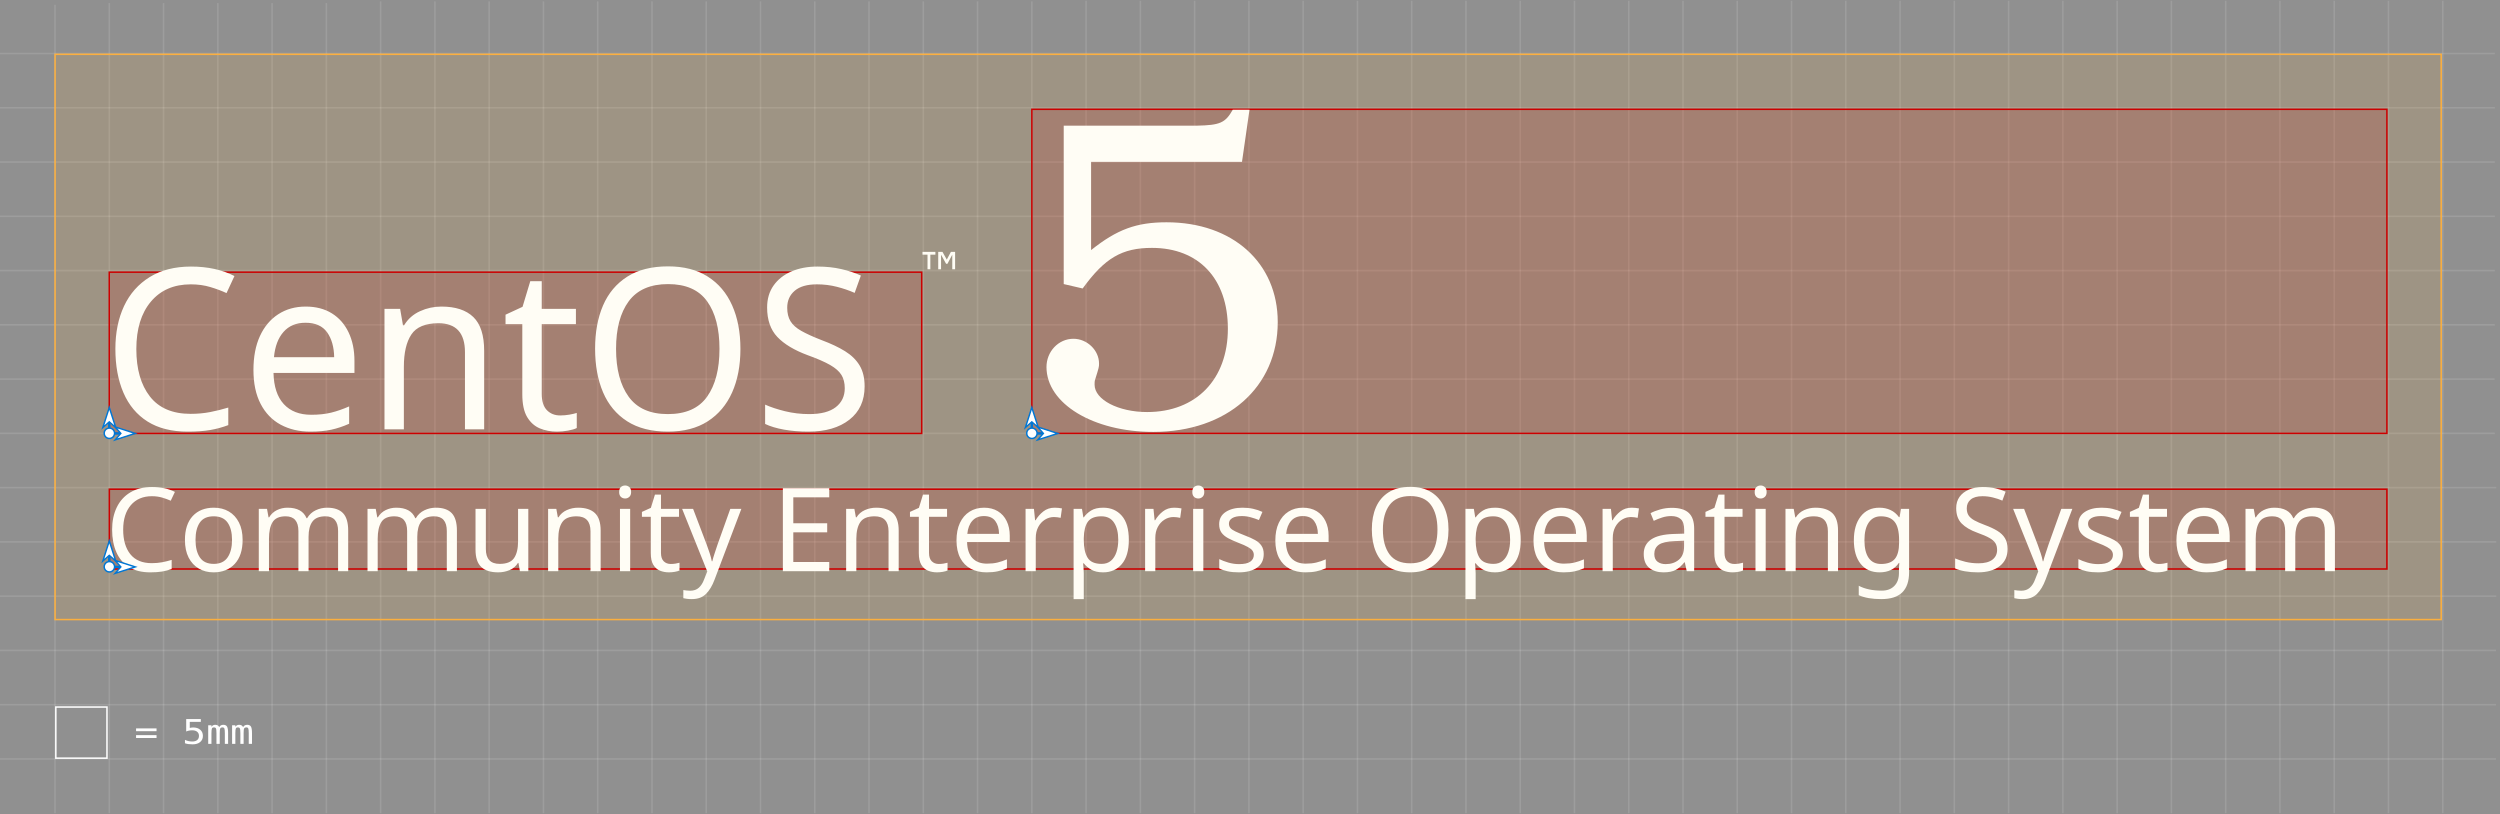
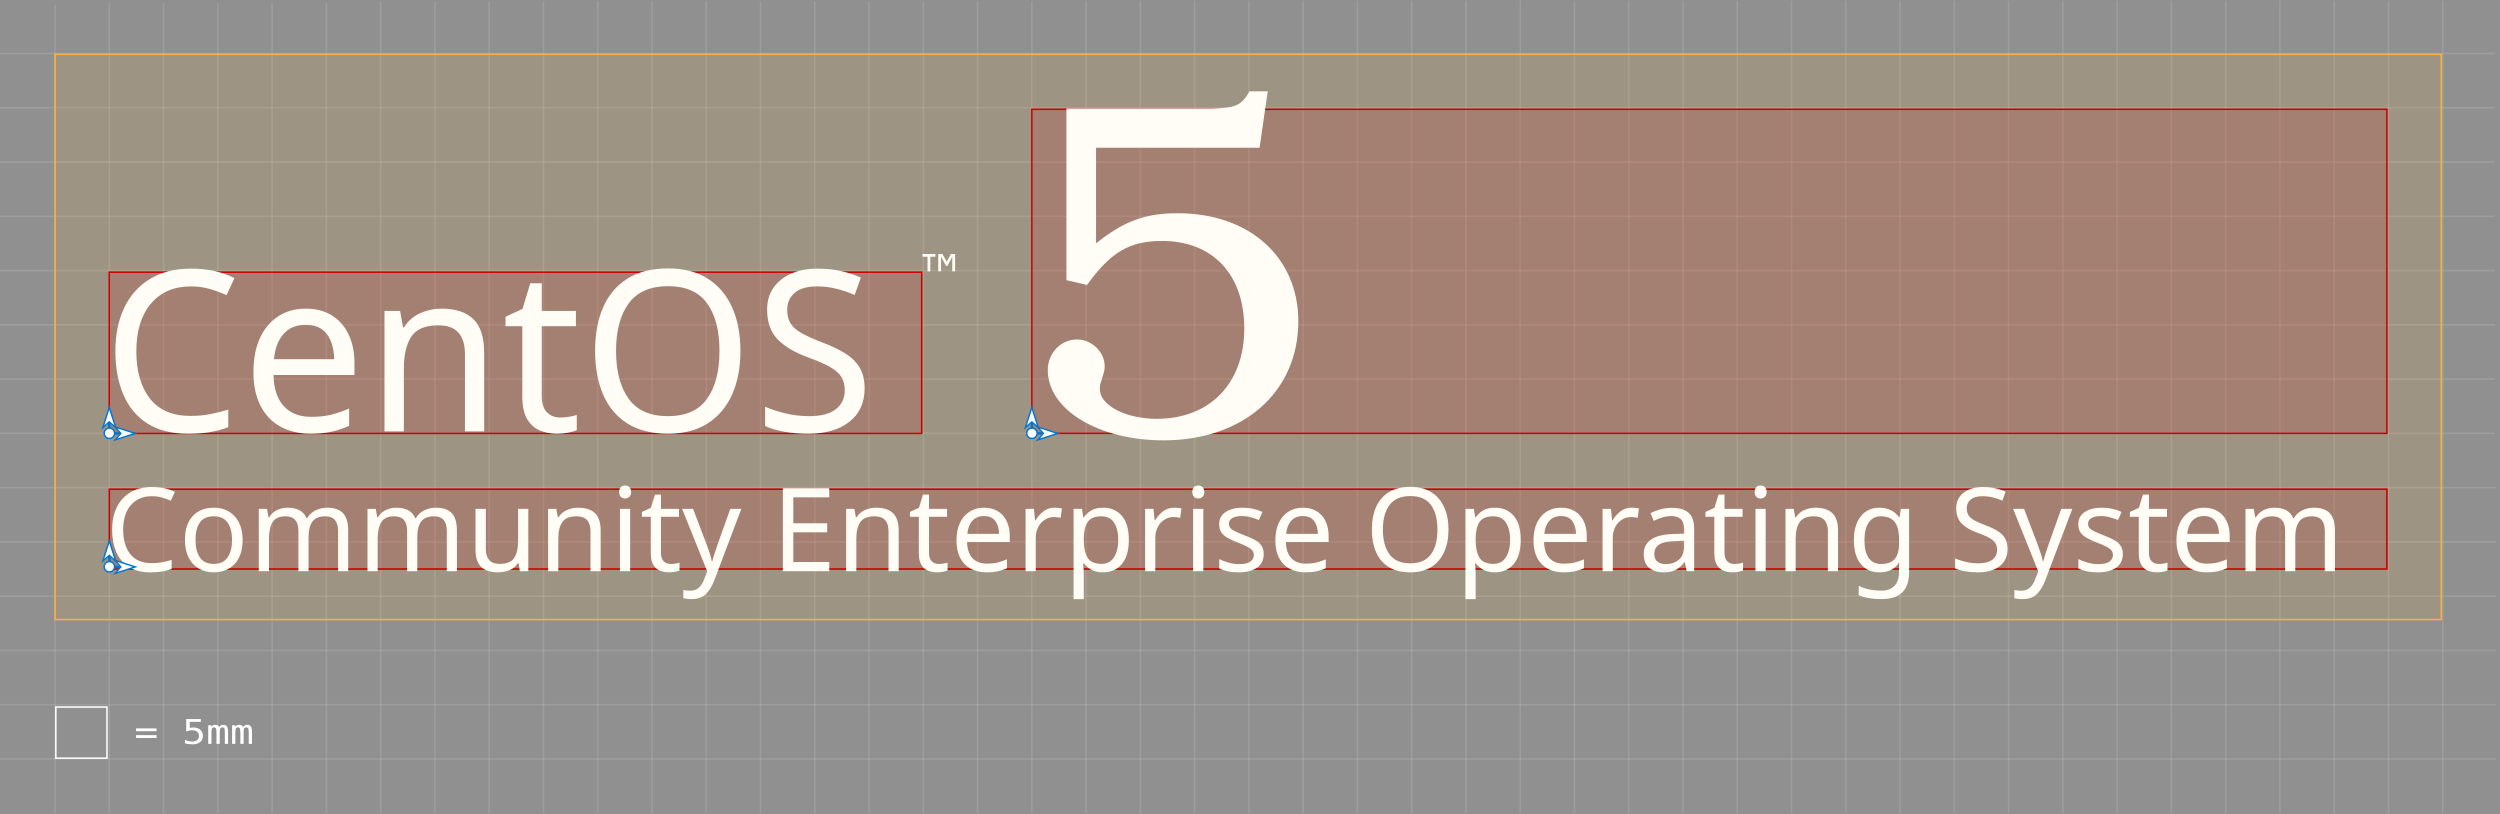
<svg xmlns="http://www.w3.org/2000/svg" xmlns:xlink="http://www.w3.org/1999/xlink" width="816.188" height="265.748" id="svg3106" version="1.0">
  <defs id="defs3108">
    <clipPath clipPathUnits="userSpaceOnUse" id="clipPath4429">
      <g transform="matrix(0.9947658,0,0,1,1.786099,0)" id="g4431">
        <path style="fill:#eea623;fill-opacity:1;fill-rule:evenodd;stroke:none;stroke-width:30;stroke-linecap:round;stroke-linejoin:round;marker:none;marker-start:none;marker-mid:none;marker-end:none;stroke-miterlimit:4;stroke-dasharray:none;stroke-dashoffset:0;stroke-opacity:1;visibility:visible;display:inline;overflow:visible" d="M 322.541,2800.938 L 318.106,2806.667 L 313.671,2800.938 L 313.671,2757.795 L 294.732,2757.795 L 318.106,2732.258 L 341.238,2757.795 L 322.541,2757.795 L 322.541,2800.938 z" id="path4433" />
      </g>
    </clipPath>
  </defs>
  <g id="layer1" transform="translate(-0.2825948,-822.0471)">
    <rect style="fill:#8c8c8c;fill-opacity:0.955;stroke:none;stroke-width:1;stroke-linecap:round;stroke-linejoin:miter;stroke-miterlimit:4;stroke-dasharray:none;stroke-dashoffset:0;stroke-opacity:0.089;display:inline" id="CENTOSARTWORK" width="816.188" height="265.748" x="0.283" y="822.047" clip-path="none" />
    <g id="g5132" style="stroke:#ffffff;stroke-width:0.5;stroke-miterlimit:4;stroke-dasharray:none;stroke-opacity:0.118">
      <path id="path3685" d="M 18.249,823.619 L 18.249,1087.545" style="fill:none;fill-rule:evenodd;stroke:#ffffff;stroke-width:0.5;stroke-linecap:butt;stroke-linejoin:miter;stroke-miterlimit:4;stroke-dasharray:none;stroke-opacity:0.118;display:inline" />
      <path style="fill:none;fill-rule:evenodd;stroke:#ffffff;stroke-width:0.5;stroke-linecap:butt;stroke-linejoin:miter;stroke-miterlimit:4;stroke-dasharray:none;stroke-opacity:0.118;display:inline" d="M 35.965,823.06 L 35.965,1087.545" id="path3687" />
      <path id="path3689" d="M 53.682,823.06 L 53.682,1087.545" style="fill:none;fill-rule:evenodd;stroke:#ffffff;stroke-width:0.5;stroke-linecap:butt;stroke-linejoin:miter;stroke-miterlimit:4;stroke-dasharray:none;stroke-opacity:0.118;display:inline" />
      <path style="fill:none;fill-rule:evenodd;stroke:#ffffff;stroke-width:0.5;stroke-linecap:butt;stroke-linejoin:miter;stroke-miterlimit:4;stroke-dasharray:none;stroke-opacity:0.118;display:inline" d="M 71.399,823.06 L 71.399,1087.545" id="path3691" />
      <path id="path3693" d="M 89.115,823.06 L 89.115,1087.545" style="fill:none;fill-rule:evenodd;stroke:#ffffff;stroke-width:0.5;stroke-linecap:butt;stroke-linejoin:miter;stroke-miterlimit:4;stroke-dasharray:none;stroke-opacity:0.118;display:inline" />
      <path style="fill:none;fill-rule:evenodd;stroke:#ffffff;stroke-width:0.5;stroke-linecap:butt;stroke-linejoin:miter;stroke-miterlimit:4;stroke-dasharray:none;stroke-opacity:0.118;display:inline" d="M 106.832,823.06 L 106.832,1087.545" id="path3695" />
      <path id="path3697" d="M 124.548,822.502 L 124.548,1087.545" style="fill:none;fill-rule:evenodd;stroke:#ffffff;stroke-width:0.5;stroke-linecap:butt;stroke-linejoin:miter;stroke-miterlimit:4;stroke-dasharray:none;stroke-opacity:0.118;display:inline" />
      <path style="fill:none;fill-rule:evenodd;stroke:#ffffff;stroke-width:0.5;stroke-linecap:butt;stroke-linejoin:miter;stroke-miterlimit:4;stroke-dasharray:none;stroke-opacity:0.118;display:inline" d="M 142.265,822.502 L 142.265,1087.545" id="path3699" />
      <path id="path3701" d="M 159.981,822.502 L 159.981,1087.545" style="fill:none;fill-rule:evenodd;stroke:#ffffff;stroke-width:0.5;stroke-linecap:butt;stroke-linejoin:miter;stroke-miterlimit:4;stroke-dasharray:none;stroke-opacity:0.118;display:inline" />
      <path style="fill:none;fill-rule:evenodd;stroke:#ffffff;stroke-width:0.5;stroke-linecap:butt;stroke-linejoin:miter;stroke-miterlimit:4;stroke-dasharray:none;stroke-opacity:0.118;display:inline" d="M 177.698,822.502 L 177.698,1087.545" id="path3703" />
      <path id="path3705" d="M 195.414,822.502 L 195.414,1087.545" style="fill:none;fill-rule:evenodd;stroke:#ffffff;stroke-width:0.5;stroke-linecap:butt;stroke-linejoin:miter;stroke-miterlimit:4;stroke-dasharray:none;stroke-opacity:0.118;display:inline" />
      <path style="fill:none;fill-rule:evenodd;stroke:#ffffff;stroke-width:0.5;stroke-linecap:butt;stroke-linejoin:miter;stroke-miterlimit:4;stroke-dasharray:none;stroke-opacity:0.118;display:inline" d="M 213.131,822.502 L 213.131,1087.545" id="path3707" />
      <path id="path3709" d="M 230.847,822.502 L 230.847,1087.545" style="fill:none;fill-rule:evenodd;stroke:#ffffff;stroke-width:0.5;stroke-linecap:butt;stroke-linejoin:miter;stroke-miterlimit:4;stroke-dasharray:none;stroke-opacity:0.118;display:inline" />
      <path style="fill:none;fill-rule:evenodd;stroke:#ffffff;stroke-width:0.5;stroke-linecap:butt;stroke-linejoin:miter;stroke-miterlimit:4;stroke-dasharray:none;stroke-opacity:0.118;display:inline" d="M 283.997,822.502 L 283.997,1087.545" id="path3711" />
      <path id="path3713" d="M 266.281,822.502 L 266.281,1087.545" style="fill:none;fill-rule:evenodd;stroke:#ffffff;stroke-width:0.5;stroke-linecap:butt;stroke-linejoin:miter;stroke-miterlimit:4;stroke-dasharray:none;stroke-opacity:0.118;display:inline" />
      <path id="path3717" d="M 0.538,1034.391 L 814.913,1034.391" style="fill:none;fill-rule:evenodd;stroke:#ffffff;stroke-width:0.512;stroke-linecap:square;stroke-linejoin:miter;stroke-miterlimit:4;stroke-dasharray:none;stroke-opacity:0.118;display:inline" />
      <path style="fill:none;fill-rule:evenodd;stroke:#ffffff;stroke-width:0.512;stroke-linecap:square;stroke-linejoin:miter;stroke-miterlimit:4;stroke-dasharray:none;stroke-opacity:0.118;display:inline" d="M 0.538,1016.676 L 814.987,1016.676" id="path3719" />
      <path id="path3721" d="M 0.538,998.96 L 814.987,998.96" style="fill:none;fill-rule:evenodd;stroke:#ffffff;stroke-width:0.512;stroke-linecap:square;stroke-linejoin:miter;stroke-miterlimit:4;stroke-dasharray:none;stroke-opacity:0.118;display:inline" />
      <path style="fill:none;fill-rule:evenodd;stroke:#ffffff;stroke-width:0.512;stroke-linecap:square;stroke-linejoin:miter;stroke-miterlimit:4;stroke-dasharray:none;stroke-opacity:0.118;display:inline" d="M 0.538,981.245 L 814.985,981.245" id="path3723" />
      <path id="path3725" d="M 0.538,963.529 L 814.523,963.529" style="fill:none;fill-rule:evenodd;stroke:#ffffff;stroke-width:0.512;stroke-linecap:square;stroke-linejoin:miter;stroke-miterlimit:4;stroke-dasharray:none;stroke-opacity:0.118;display:inline" />
      <path style="fill:none;fill-rule:evenodd;stroke:#ffffff;stroke-width:0.512;stroke-linecap:square;stroke-linejoin:miter;stroke-miterlimit:4;stroke-dasharray:none;stroke-opacity:0.118;display:inline" d="M 0.538,945.813 L 814.447,945.813" id="path3727" />
      <path id="path3729" d="M 0.538,928.098 L 814.523,928.098" style="fill:none;fill-rule:evenodd;stroke:#ffffff;stroke-width:0.512;stroke-linecap:square;stroke-linejoin:miter;stroke-miterlimit:4;stroke-dasharray:none;stroke-opacity:0.118;display:inline" />
      <path style="fill:none;fill-rule:evenodd;stroke:#ffffff;stroke-width:0.5;stroke-linecap:butt;stroke-linejoin:miter;stroke-miterlimit:4;stroke-dasharray:none;stroke-opacity:0.118;display:inline" d="M 248.564,822.502 L 248.564,1087.545" id="path3785" />
      <path id="path3787" d="M 301.714,822.502 L 301.714,1087.545" style="fill:none;fill-rule:evenodd;stroke:#ffffff;stroke-width:0.5;stroke-linecap:butt;stroke-linejoin:miter;stroke-miterlimit:4;stroke-dasharray:none;stroke-opacity:0.118;display:inline" />
      <path style="fill:none;fill-rule:evenodd;stroke:#ffffff;stroke-width:0.5;stroke-linecap:butt;stroke-linejoin:miter;stroke-miterlimit:4;stroke-dasharray:none;stroke-opacity:0.118;display:inline" d="M 319.43,822.502 L 319.43,1087.545" id="path3789" />
      <path id="path3791" d="M 337.147,822.502 L 337.147,1087.545" style="fill:none;fill-rule:evenodd;stroke:#ffffff;stroke-width:0.5;stroke-linecap:butt;stroke-linejoin:miter;stroke-miterlimit:4;stroke-dasharray:none;stroke-opacity:0.118;display:inline" />
      <path style="fill:none;fill-rule:evenodd;stroke:#ffffff;stroke-width:0.5;stroke-linecap:butt;stroke-linejoin:miter;stroke-miterlimit:4;stroke-dasharray:none;stroke-opacity:0.118;display:inline" d="M 354.863,822.297 L 354.863,1087.545" id="path3793" />
      <path style="fill:none;fill-rule:evenodd;stroke:#ffffff;stroke-width:0.512;stroke-linecap:square;stroke-linejoin:miter;stroke-miterlimit:4;stroke-dasharray:none;stroke-opacity:0.118;display:inline" d="M 0.538,910.382 L 814.522,910.382" id="path6619" />
      <path id="path6621" d="M 0.538,892.666 L 814.522,892.666" style="fill:none;fill-rule:evenodd;stroke:#ffffff;stroke-width:0.512;stroke-linecap:square;stroke-linejoin:miter;stroke-miterlimit:4;stroke-dasharray:none;stroke-opacity:0.118;display:inline" />
      <path id="path4235" d="M 372.58,822.297 L 372.58,1087.545" style="fill:none;fill-rule:evenodd;stroke:#ffffff;stroke-width:0.5;stroke-linecap:butt;stroke-linejoin:miter;stroke-miterlimit:4;stroke-dasharray:none;stroke-opacity:0.118;display:inline" />
      <path style="fill:none;fill-rule:evenodd;stroke:#ffffff;stroke-width:0.5;stroke-linecap:butt;stroke-linejoin:miter;stroke-miterlimit:4;stroke-dasharray:none;stroke-opacity:0.118;display:inline" d="M 390.296,822.297 L 390.296,1087.545" id="path4237" />
      <path id="path4239" d="M 408.013,822.297 L 408.013,1087.545" style="fill:none;fill-rule:evenodd;stroke:#ffffff;stroke-width:0.5;stroke-linecap:butt;stroke-linejoin:miter;stroke-miterlimit:4;stroke-dasharray:none;stroke-opacity:0.118;display:inline" />
      <path style="fill:none;fill-rule:evenodd;stroke:#ffffff;stroke-width:0.5;stroke-linecap:butt;stroke-linejoin:miter;stroke-miterlimit:4;stroke-dasharray:none;stroke-opacity:0.118;display:inline" d="M 425.73,822.297 L 425.73,1087.545" id="path5011" />
      <path id="path2647" d="M 443.446,822.297 L 443.446,1087.545" style="fill:none;fill-rule:evenodd;stroke:#ffffff;stroke-width:0.5;stroke-linecap:butt;stroke-linejoin:miter;stroke-miterlimit:4;stroke-dasharray:none;stroke-opacity:0.118;display:inline" />
      <path style="fill:none;fill-rule:evenodd;stroke:#ffffff;stroke-width:0.512;stroke-linecap:square;stroke-linejoin:miter;stroke-miterlimit:4;stroke-dasharray:none;stroke-opacity:0.118;display:inline" d="M 0.538,1052.107 L 814.913,1052.107" id="path2479" />
      <path id="path2481" d="M 0.538,1069.823 L 814.913,1069.823" style="fill:none;fill-rule:evenodd;stroke:#ffffff;stroke-width:0.512;stroke-linecap:square;stroke-linejoin:miter;stroke-miterlimit:4;stroke-dasharray:none;stroke-opacity:0.118;display:inline" />
      <path style="fill:none;fill-rule:evenodd;stroke:#ffffff;stroke-width:0.5;stroke-linecap:butt;stroke-linejoin:miter;stroke-miterlimit:4;stroke-dasharray:none;stroke-opacity:0.118;display:inline" d="M 461.163,822.297 L 461.163,1087.545" id="path2485" />
      <path id="path2487" d="M 478.879,822.297 L 478.879,1087.545" style="fill:none;fill-rule:evenodd;stroke:#ffffff;stroke-width:0.5;stroke-linecap:butt;stroke-linejoin:miter;stroke-miterlimit:4;stroke-dasharray:none;stroke-opacity:0.118;display:inline" />
      <path style="fill:none;fill-rule:evenodd;stroke:#ffffff;stroke-width:0.5;stroke-linecap:butt;stroke-linejoin:miter;stroke-miterlimit:4;stroke-dasharray:none;stroke-opacity:0.118;display:inline" d="M 496.596,822.297 L 496.596,1087.545" id="path2489" />
      <path id="path2491" d="M 514.312,822.297 L 514.312,1087.545" style="fill:none;fill-rule:evenodd;stroke:#ffffff;stroke-width:0.5;stroke-linecap:butt;stroke-linejoin:miter;stroke-miterlimit:4;stroke-dasharray:none;stroke-opacity:0.118;display:inline" />
      <path style="fill:none;fill-rule:evenodd;stroke:#ffffff;stroke-width:0.5;stroke-linecap:butt;stroke-linejoin:miter;stroke-miterlimit:4;stroke-dasharray:none;stroke-opacity:0.118;display:inline" d="M 532.029,822.297 L 532.029,1087.545" id="path2493" />
      <path id="path2495" d="M 549.745,822.297 L 549.745,1087.545" style="fill:none;fill-rule:evenodd;stroke:#ffffff;stroke-width:0.5;stroke-linecap:butt;stroke-linejoin:miter;stroke-miterlimit:4;stroke-dasharray:none;stroke-opacity:0.118;display:inline" />
      <path style="fill:none;fill-rule:evenodd;stroke:#ffffff;stroke-width:0.5;stroke-linecap:butt;stroke-linejoin:miter;stroke-miterlimit:4;stroke-dasharray:none;stroke-opacity:0.118;display:inline" d="M 567.462,822.297 L 567.462,1087.545" id="path2497" />
      <path id="path2499" d="M 585.178,822.297 L 585.178,1087.545" style="fill:none;fill-rule:evenodd;stroke:#ffffff;stroke-width:0.5;stroke-linecap:butt;stroke-linejoin:miter;stroke-miterlimit:4;stroke-dasharray:none;stroke-opacity:0.118;display:inline" />
      <path style="fill:none;fill-rule:evenodd;stroke:#ffffff;stroke-width:0.5;stroke-linecap:butt;stroke-linejoin:miter;stroke-miterlimit:4;stroke-dasharray:none;stroke-opacity:0.118;display:inline" d="M 602.895,822.297 L 602.895,1087.545" id="path2501" />
      <path id="path2503" d="M 620.612,822.297 L 620.612,1087.545" style="fill:none;fill-rule:evenodd;stroke:#ffffff;stroke-width:0.5;stroke-linecap:butt;stroke-linejoin:miter;stroke-miterlimit:4;stroke-dasharray:none;stroke-opacity:0.118;display:inline" />
      <path style="fill:none;fill-rule:evenodd;stroke:#ffffff;stroke-width:0.5;stroke-linecap:butt;stroke-linejoin:miter;stroke-miterlimit:4;stroke-dasharray:none;stroke-opacity:0.118;display:inline" d="M 638.328,822.297 L 638.328,1087.545" id="path2505" />
      <path id="path2507" d="M 656.045,822.297 L 656.045,1087.545" style="fill:none;fill-rule:evenodd;stroke:#ffffff;stroke-width:0.5;stroke-linecap:butt;stroke-linejoin:miter;stroke-miterlimit:4;stroke-dasharray:none;stroke-opacity:0.118;display:inline" />
      <path style="fill:none;fill-rule:evenodd;stroke:#ffffff;stroke-width:0.5;stroke-linecap:butt;stroke-linejoin:miter;stroke-miterlimit:4;stroke-dasharray:none;stroke-opacity:0.118;display:inline" d="M 709.194,822.297 L 709.194,1087.545" id="path2509" />
      <path id="path2511" d="M 673.761,822.297 L 673.761,1087.545" style="fill:none;fill-rule:evenodd;stroke:#ffffff;stroke-width:0.5;stroke-linecap:butt;stroke-linejoin:miter;stroke-miterlimit:4;stroke-dasharray:none;stroke-opacity:0.118;display:inline" />
      <path style="fill:none;fill-rule:evenodd;stroke:#ffffff;stroke-width:0.5;stroke-linecap:butt;stroke-linejoin:miter;stroke-miterlimit:4;stroke-dasharray:none;stroke-opacity:0.118;display:inline" d="M 691.478,822.297 L 691.478,1087.545" id="path2513" />
      <path id="path2515" d="M 744.627,822.297 L 744.627,1087.545" style="fill:none;fill-rule:evenodd;stroke:#ffffff;stroke-width:0.5;stroke-linecap:butt;stroke-linejoin:miter;stroke-miterlimit:4;stroke-dasharray:none;stroke-opacity:0.118;display:inline" />
      <path style="fill:none;fill-rule:evenodd;stroke:#ffffff;stroke-width:0.5;stroke-linecap:butt;stroke-linejoin:miter;stroke-miterlimit:4;stroke-dasharray:none;stroke-opacity:0.118;display:inline" d="M 726.911,822.297 L 726.911,1087.545" id="path2517" />
      <path id="path2519" d="M 762.344,822.297 L 762.344,1087.545" style="fill:none;fill-rule:evenodd;stroke:#ffffff;stroke-width:0.5;stroke-linecap:butt;stroke-linejoin:miter;stroke-miterlimit:4;stroke-dasharray:none;stroke-opacity:0.118;display:inline" />
      <path id="path9589" d="M 0.538,874.951 L 814.522,874.951" style="fill:none;fill-rule:evenodd;stroke:#ffffff;stroke-width:0.512;stroke-linecap:square;stroke-linejoin:miter;stroke-miterlimit:4;stroke-dasharray:none;stroke-opacity:0.118;display:inline" />
      <path style="fill:none;fill-rule:evenodd;stroke:#ffffff;stroke-width:0.512;stroke-linecap:square;stroke-linejoin:miter;stroke-miterlimit:4;stroke-dasharray:none;stroke-opacity:0.118;display:inline" d="M 0.538,857.235 L 814.522,857.235" id="path9591" />
      <path id="path9593" d="M 0.538,839.519 L 814.522,839.519" style="fill:none;fill-rule:evenodd;stroke:#ffffff;stroke-width:0.512;stroke-linecap:square;stroke-linejoin:miter;stroke-miterlimit:4;stroke-dasharray:none;stroke-opacity:0.118;display:inline" />
      <path style="fill:none;fill-rule:evenodd;stroke:#ffffff;stroke-width:0.5;stroke-linecap:butt;stroke-linejoin:miter;stroke-miterlimit:4;stroke-dasharray:none;stroke-opacity:0.118;display:inline" d="M 780.061,822.297 L 780.061,1087.545" id="path4315" />
      <path id="path4317" d="M 797.777,822.297 L 797.777,1087.545" style="fill:none;fill-rule:evenodd;stroke:#ffffff;stroke-width:0.5;stroke-linecap:butt;stroke-linejoin:miter;stroke-miterlimit:4;stroke-dasharray:none;stroke-opacity:0.118;display:inline" />
    </g>
    <rect y="839.769" x="18.255" height="184.549" width="779.016" id="rect5058" style="opacity:1;fill:#fcaf3e;fill-opacity:0.137;stroke:#fcaf3e;stroke-width:0.5;stroke-linecap:round;stroke-linejoin:miter;stroke-miterlimit:4;stroke-dasharray:none;stroke-opacity:1" />
    <text xml:space="preserve" style="font-size:11.11px;font-style:normal;font-variant:normal;font-weight:normal;font-stretch:normal;text-align:start;line-height:125%;writing-mode:lr-tb;text-anchor:start;fill:#ffffff;fill-opacity:1;stroke:none;stroke-width:1;stroke-linecap:butt;stroke-linejoin:miter;stroke-miterlimit:4;stroke-dasharray:none;stroke-opacity:1;font-family:DejaVu LGC Sans Mono;-inkscape-font-specification:DejaVu LGC Sans Mono" x="40.87" y="1150.281" id="text5060" transform="scale(1.080181,0.925771)">
      <tspan id="tspan5062" x="40.87" y="1150.281" style="font-size:12px">= 5mm</tspan>
    </text>
    <rect style="opacity:1;fill:none;fill-opacity:1;stroke:#ffffff;stroke-width:0.5;stroke-linecap:round;stroke-linejoin:miter;stroke-miterlimit:4;stroke-dasharray:none;stroke-opacity:1" id="rect5066" width="16.699" height="16.699" x="18.508" y="1052.871" />
-     <text xml:space="preserve" style="font-size:18.264px;font-style:normal;font-weight:normal;fill:#fffdf5;fill-opacity:1;stroke:none;stroke-width:1;stroke-linecap:butt;stroke-linejoin:miter;stroke-miterlimit:4;stroke-dasharray:none;stroke-opacity:1;font-family:Bitstream Vera Sans" x="328.937" y="835.497" id="text5087" transform="scale(0.9092079,1.099858)">
-       <tspan id="tspan5089" x="328.937" y="835.497">™</tspan>
+     <text xml:space="preserve" style="font-size:18.264px;font-style:normal;font-weight:normal;fill:#fffdf5;fill-opacity:1;stroke:none;stroke-width:1;stroke-linecap:butt;stroke-linejoin:miter;stroke-miterlimit:4;stroke-dasharray:none;stroke-opacity:1;font-family:Bitstream Vera Sans" x="328.937" y="836.112" id="text5087" transform="scale(0.9092079,1.099858)">
+       <tspan id="tspan5089" x="328.937" y="836.112">™</tspan>
    </text>
    <rect y="857.74" x="337.156" height="105.78" width="442.392" id="rect9587" style="opacity:1;fill:#cc0000;fill-opacity:0.137;stroke:#cc0000;stroke-width:0.5;stroke-linecap:round;stroke-linejoin:miter;stroke-miterlimit:4;stroke-dasharray:none;stroke-opacity:1" />
-     <text xml:space="preserve" style="font-size:144.083px;font-style:normal;font-variant:normal;font-weight:normal;font-stretch:normal;text-align:start;line-height:0%;writing-mode:lr-tb;text-anchor:start;fill:#fffdf5;fill-opacity:1;stroke:none;stroke-width:1px;stroke-linecap:butt;stroke-linejoin:miter;stroke-opacity:1;font-family:URW Bookman L;-inkscape-font-specification:URW Bookman L" x="333.294" y="961.177" id="text9583">
-       <tspan id="tspan9585" x="333.294" y="961.177" style="font-size:144.083px;font-style:normal;font-variant:normal;font-weight:normal;font-stretch:normal;text-align:start;line-height:0%;writing-mode:lr-tb;text-anchor:start;fill:#fffdf5;font-family:URW Bookman L;-inkscape-font-specification:URW Bookman L">5</tspan>
+     <text xml:space="preserve" style="font-size:156.093px;font-style:normal;font-variant:normal;font-weight:normal;font-stretch:normal;text-align:start;line-height:0%;writing-mode:lr-tb;text-anchor:start;fill:#fffdf5;fill-opacity:1;stroke:none;stroke-width:1px;stroke-linecap:butt;stroke-linejoin:miter;stroke-opacity:1;font-family:URW Bookman L;-inkscape-font-specification:URW Bookman L" x="332.993" y="963.779" id="text9583">
+       <tspan id="tspan9585" x="332.993" y="963.779" style="font-size:156.093px;font-style:normal;font-variant:normal;font-weight:normal;font-stretch:normal;text-align:start;line-height:0%;writing-mode:lr-tb;text-anchor:start;fill:#fffdf5;font-family:URW Bookman L;-inkscape-font-specification:URW Bookman L">5</tspan>
    </text>
    <rect style="opacity:1;fill:#cc0000;fill-opacity:0.137;stroke:#cc0000;stroke-width:0.5;stroke-linecap:round;stroke-linejoin:miter;stroke-miterlimit:4;stroke-dasharray:none;stroke-opacity:1" id="rect14283" width="265.248" height="52.65" x="35.946" y="910.899" />
-     <text transform="scale(0.9903898,1.009703)" xml:space="preserve" style="font-size:72.706px;font-style:normal;font-variant:normal;font-weight:200;font-stretch:normal;text-align:start;line-height:125%;writing-mode:lr-tb;text-anchor:start;fill:#fffdf5;fill-opacity:1;stroke:none;stroke-width:1;stroke-linecap:butt;stroke-linejoin:miter;stroke-miterlimit:4;stroke-dasharray:none;stroke-opacity:1;display:inline;font-family:Denmark;-inkscape-font-specification:Denmark Ultra-Light" x="33.881" y="952.975" id="text5083" clip-path="none">
-       <tspan id="tspan5085" x="33.881" y="952.975" style="font-size:72.706px;font-style:normal;font-variant:normal;font-weight:200;font-stretch:normal;text-align:start;line-height:125%;writing-mode:lr-tb;text-anchor:start;fill:#fffdf5;fill-opacity:1;stroke-width:1;stroke-miterlimit:4;stroke-dasharray:none;font-family:Denmark;-inkscape-font-specification:Denmark Ultra-Light">CentOS</tspan>
+     <text transform="scale(0.9903898,1.009703)" xml:space="preserve" style="font-size:72.706px;font-style:normal;font-variant:normal;font-weight:200;font-stretch:normal;text-align:start;line-height:125%;writing-mode:lr-tb;text-anchor:start;fill:#fffdf5;fill-opacity:1;stroke:none;stroke-width:1;stroke-linecap:butt;stroke-linejoin:miter;stroke-miterlimit:4;stroke-dasharray:none;stroke-opacity:1;display:inline;font-family:Denmark;-inkscape-font-specification:Denmark Ultra-Light" x="33.881" y="953.645" id="text5083" clip-path="none">
+       <tspan id="tspan5085" x="33.881" y="953.645" style="font-size:72.706px;font-style:normal;font-variant:normal;font-weight:200;font-stretch:normal;text-align:start;line-height:125%;writing-mode:lr-tb;text-anchor:start;fill:#fffdf5;fill-opacity:1;stroke-width:1;stroke-miterlimit:4;stroke-dasharray:none;font-family:Denmark;-inkscape-font-specification:Denmark Ultra-Light">CentOS</tspan>
    </text>
    <rect y="981.763" x="35.975" height="26.056" width="743.575" id="rect2477" style="opacity:1;fill:#cc0000;fill-opacity:0.137;stroke:#cc0000;stroke-width:0.519;stroke-linecap:round;stroke-linejoin:miter;stroke-miterlimit:4;stroke-dasharray:none;stroke-opacity:1" />
    <text clip-path="none" id="text2473" y="1008.533" x="34.576" style="font-size:37.964px;font-style:normal;font-variant:normal;font-weight:200;font-stretch:normal;text-align:start;line-height:125%;writing-mode:lr-tb;text-anchor:start;fill:#fffdf5;fill-opacity:1;stroke:none;stroke-width:1;stroke-linecap:butt;stroke-linejoin:miter;stroke-miterlimit:4;stroke-dasharray:none;stroke-opacity:1;display:inline;font-family:Denmark;-inkscape-font-specification:Denmark Ultra-Light" xml:space="preserve">
      <tspan style="font-size:37.964px;font-style:normal;font-variant:normal;font-weight:200;font-stretch:normal;text-align:start;line-height:125%;writing-mode:lr-tb;text-anchor:start;fill:#fffdf5;fill-opacity:1;stroke-width:1;stroke-miterlimit:4;stroke-dasharray:none;font-family:Denmark;-inkscape-font-specification:Denmark Ultra-Light" y="1008.533" x="34.576" id="tspan2475">Community Enterprise Operating System</tspan>
    </text>
    <g id="g4973" transform="matrix(0.3644111,0,0,0.3644111,-80.50376,656.006)">
      <g transform="matrix(0,1.31188,1.167689,0,-14.97822,-16.15833)" id="g4958" style="stroke-width:1.004;stroke-miterlimit:4;stroke-dasharray:none;display:inline">
        <path style="fill:#0076d4;fill-opacity:1;fill-rule:evenodd;stroke:none;stroke-width:1.004;stroke-linecap:butt;stroke-linejoin:miter;stroke-miterlimit:4;stroke-dasharray:none;stroke-opacity:1" d="M 745.953,286.718 L 745.953,298.029 L 747.62,298.029 L 747.62,286.718 L 745.953,286.718 z" id="path4960" />
        <path style="fill:#ffffff;fill-opacity:1;fill-rule:evenodd;stroke:#0076d4;stroke-width:1.003;marker-start:none;stroke-miterlimit:4;stroke-dasharray:none;stroke-opacity:1" d="M 746.787,295.429 L 742.387,291.029 L 746.787,306.429 L 751.187,291.029 L 746.787,295.429 z" id="path4962" />
      </g>
      <g style="stroke-width:1.004;stroke-miterlimit:4;stroke-dasharray:none;display:inline" id="g8603" transform="matrix(1.31188,0,0,-1.167689,-660.0947,1298.114)">
        <path id="path8605" d="M 745.953,286.718 L 745.953,298.029 L 747.62,298.029 L 747.62,286.718 L 745.953,286.718 z" style="fill:#0076d4;fill-opacity:1;fill-rule:evenodd;stroke:none;stroke-width:1.004;stroke-linecap:butt;stroke-linejoin:miter;stroke-miterlimit:4;stroke-dasharray:none;stroke-opacity:1" />
        <path id="path8607" d="M 746.787,295.429 L 742.387,291.029 L 746.787,306.429 L 751.187,291.029 L 746.787,295.429 z" style="fill:#ffffff;fill-opacity:1;fill-rule:evenodd;stroke:#0076d4;stroke-width:1.003;marker-start:none;stroke-miterlimit:4;stroke-dasharray:none;stroke-opacity:1" />
      </g>
      <path transform="matrix(2.65748,0,0,2.65748,-116.8062,788.671)" d="M 166,65.753 A 1.75,1.75 0 1 1 162.5,65.753 A 1.75,1.75 0 1 1 166,65.753 z" id="path8609" style="fill:#ffffff;fill-opacity:1;stroke:#0076d4;stroke-width:0.5;stroke-linecap:square;stroke-miterlimit:4;stroke-dasharray:none;stroke-dashoffset:0;stroke-opacity:1;display:inline" />
    </g>
    <use x="0" y="0" xlink:href="#g4973" id="use5738" transform="translate(0,-43.58394)" width="779.528" height="265.748" />
    <use x="0" y="0" xlink:href="#g4973" id="use5740" transform="translate(301.1843,-43.57939)" width="779.528" height="265.748" />
  </g>
</svg>
